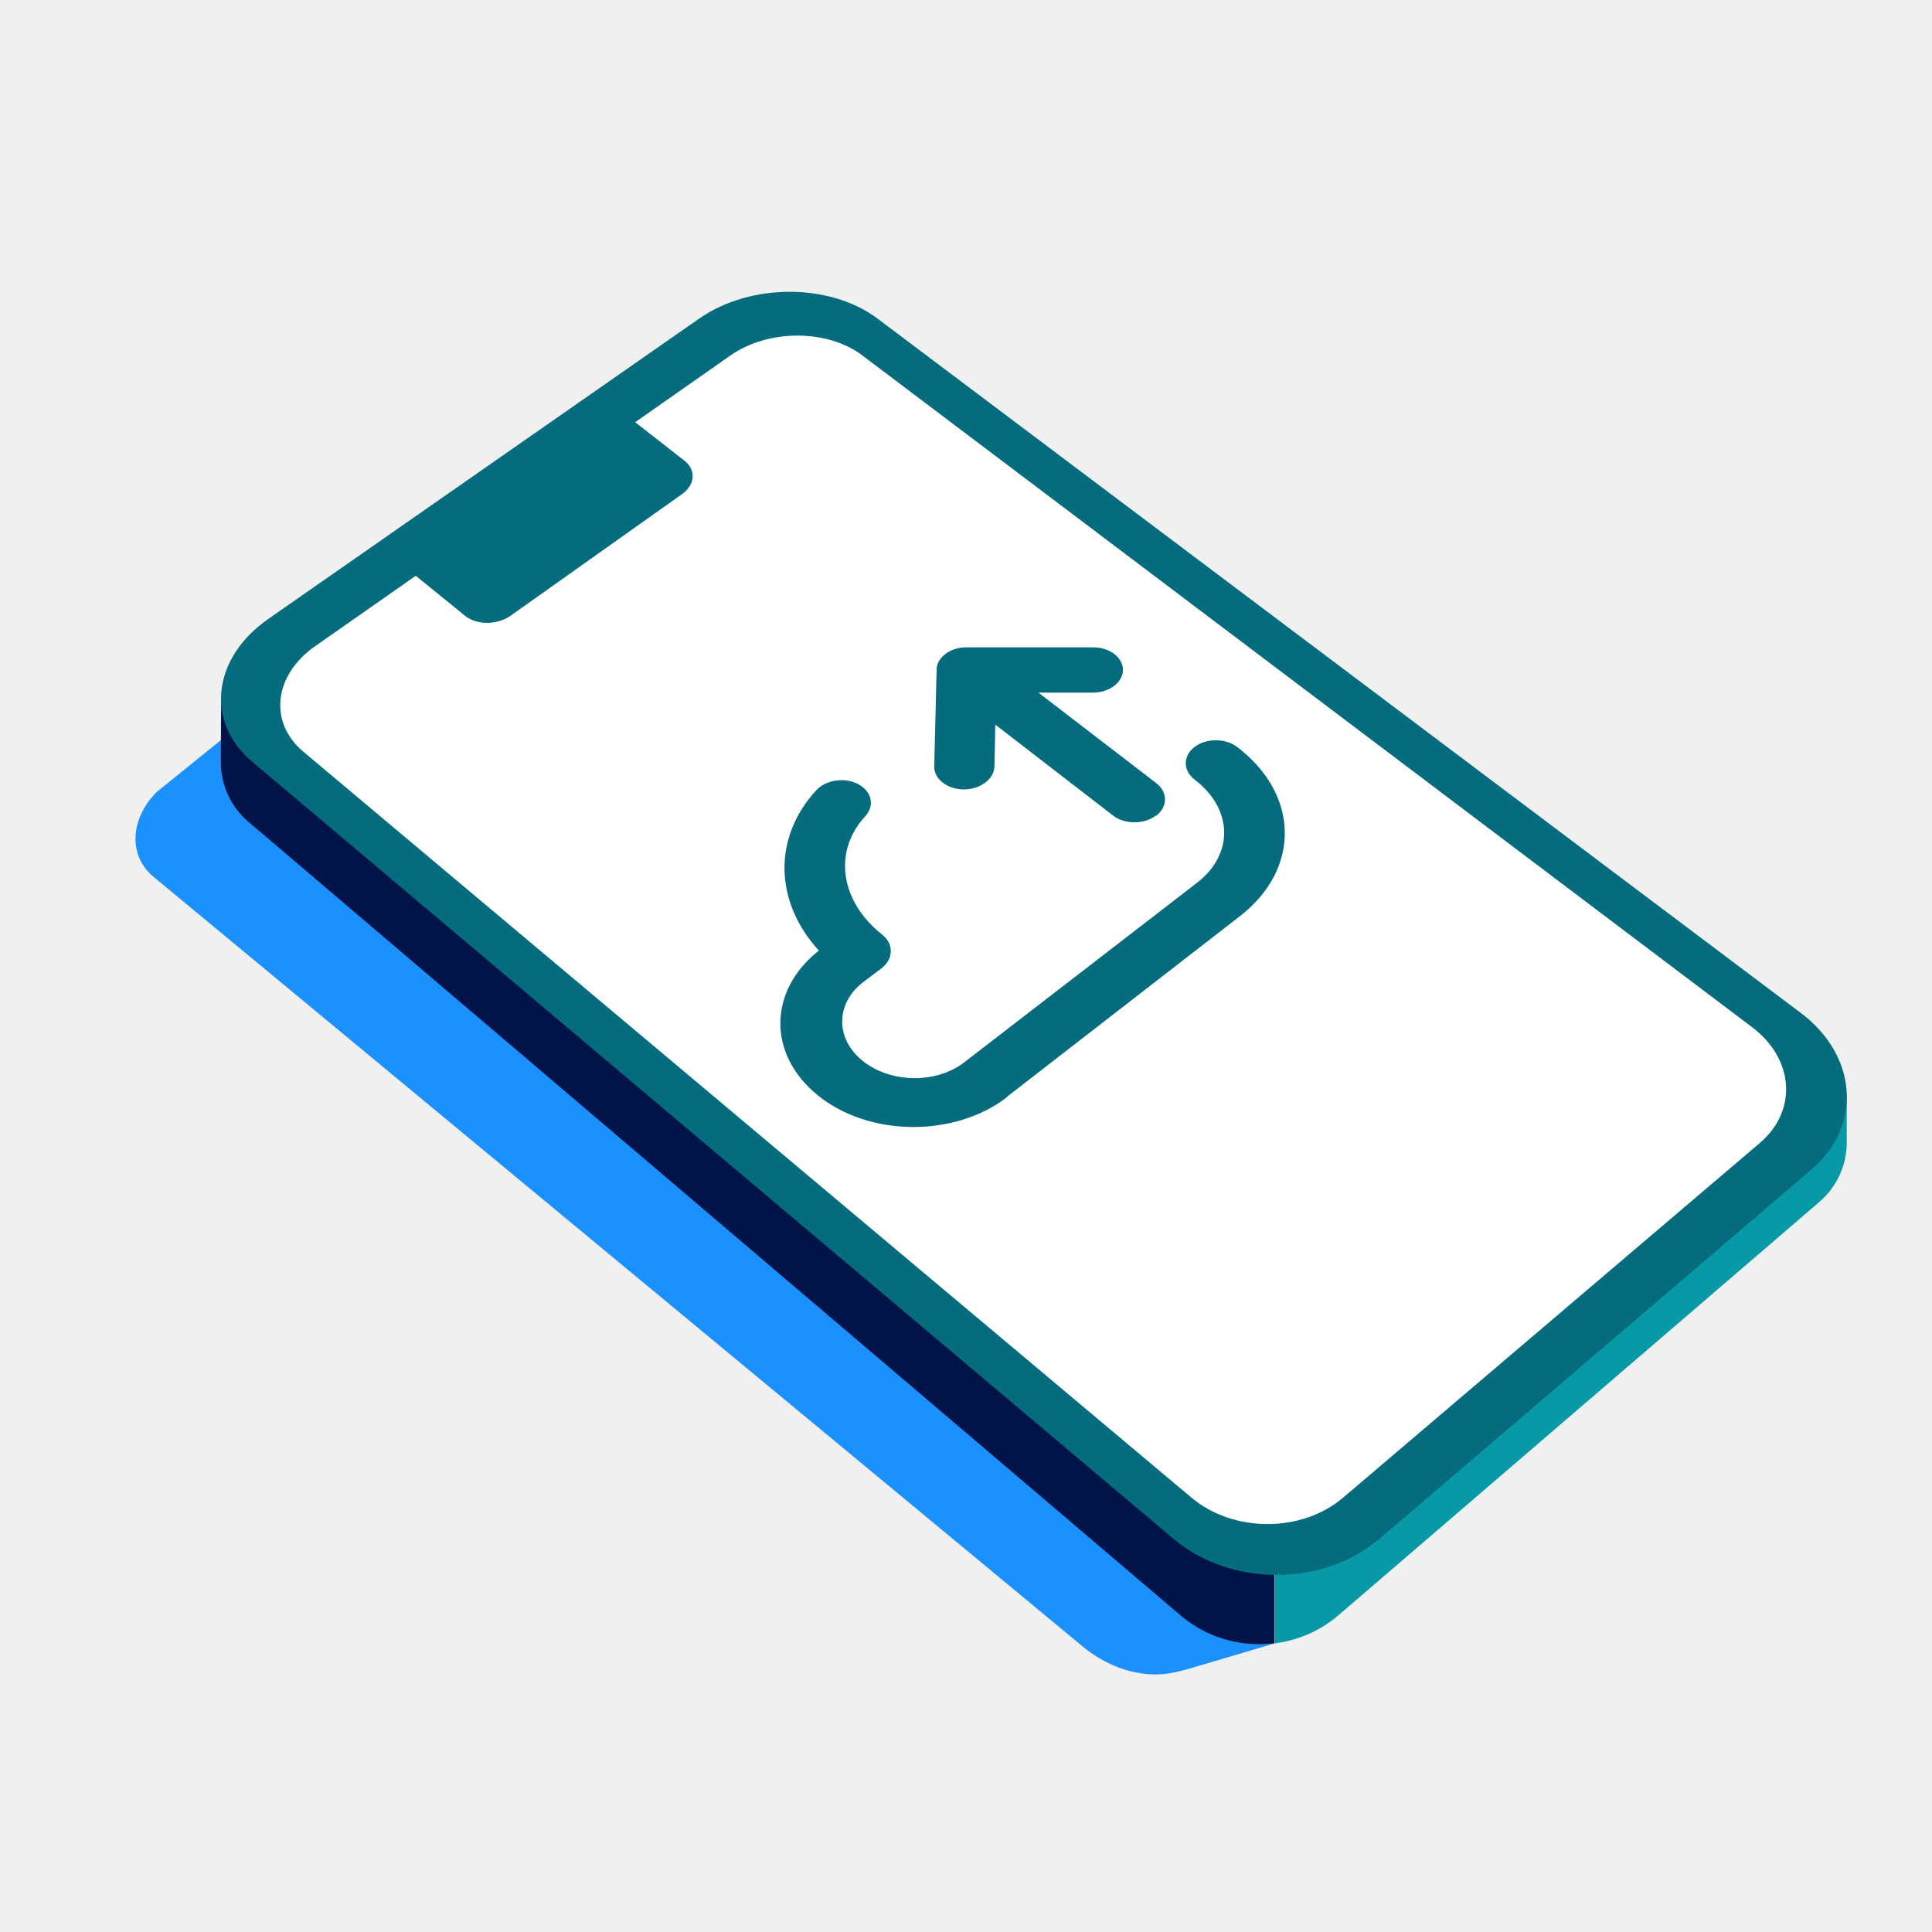
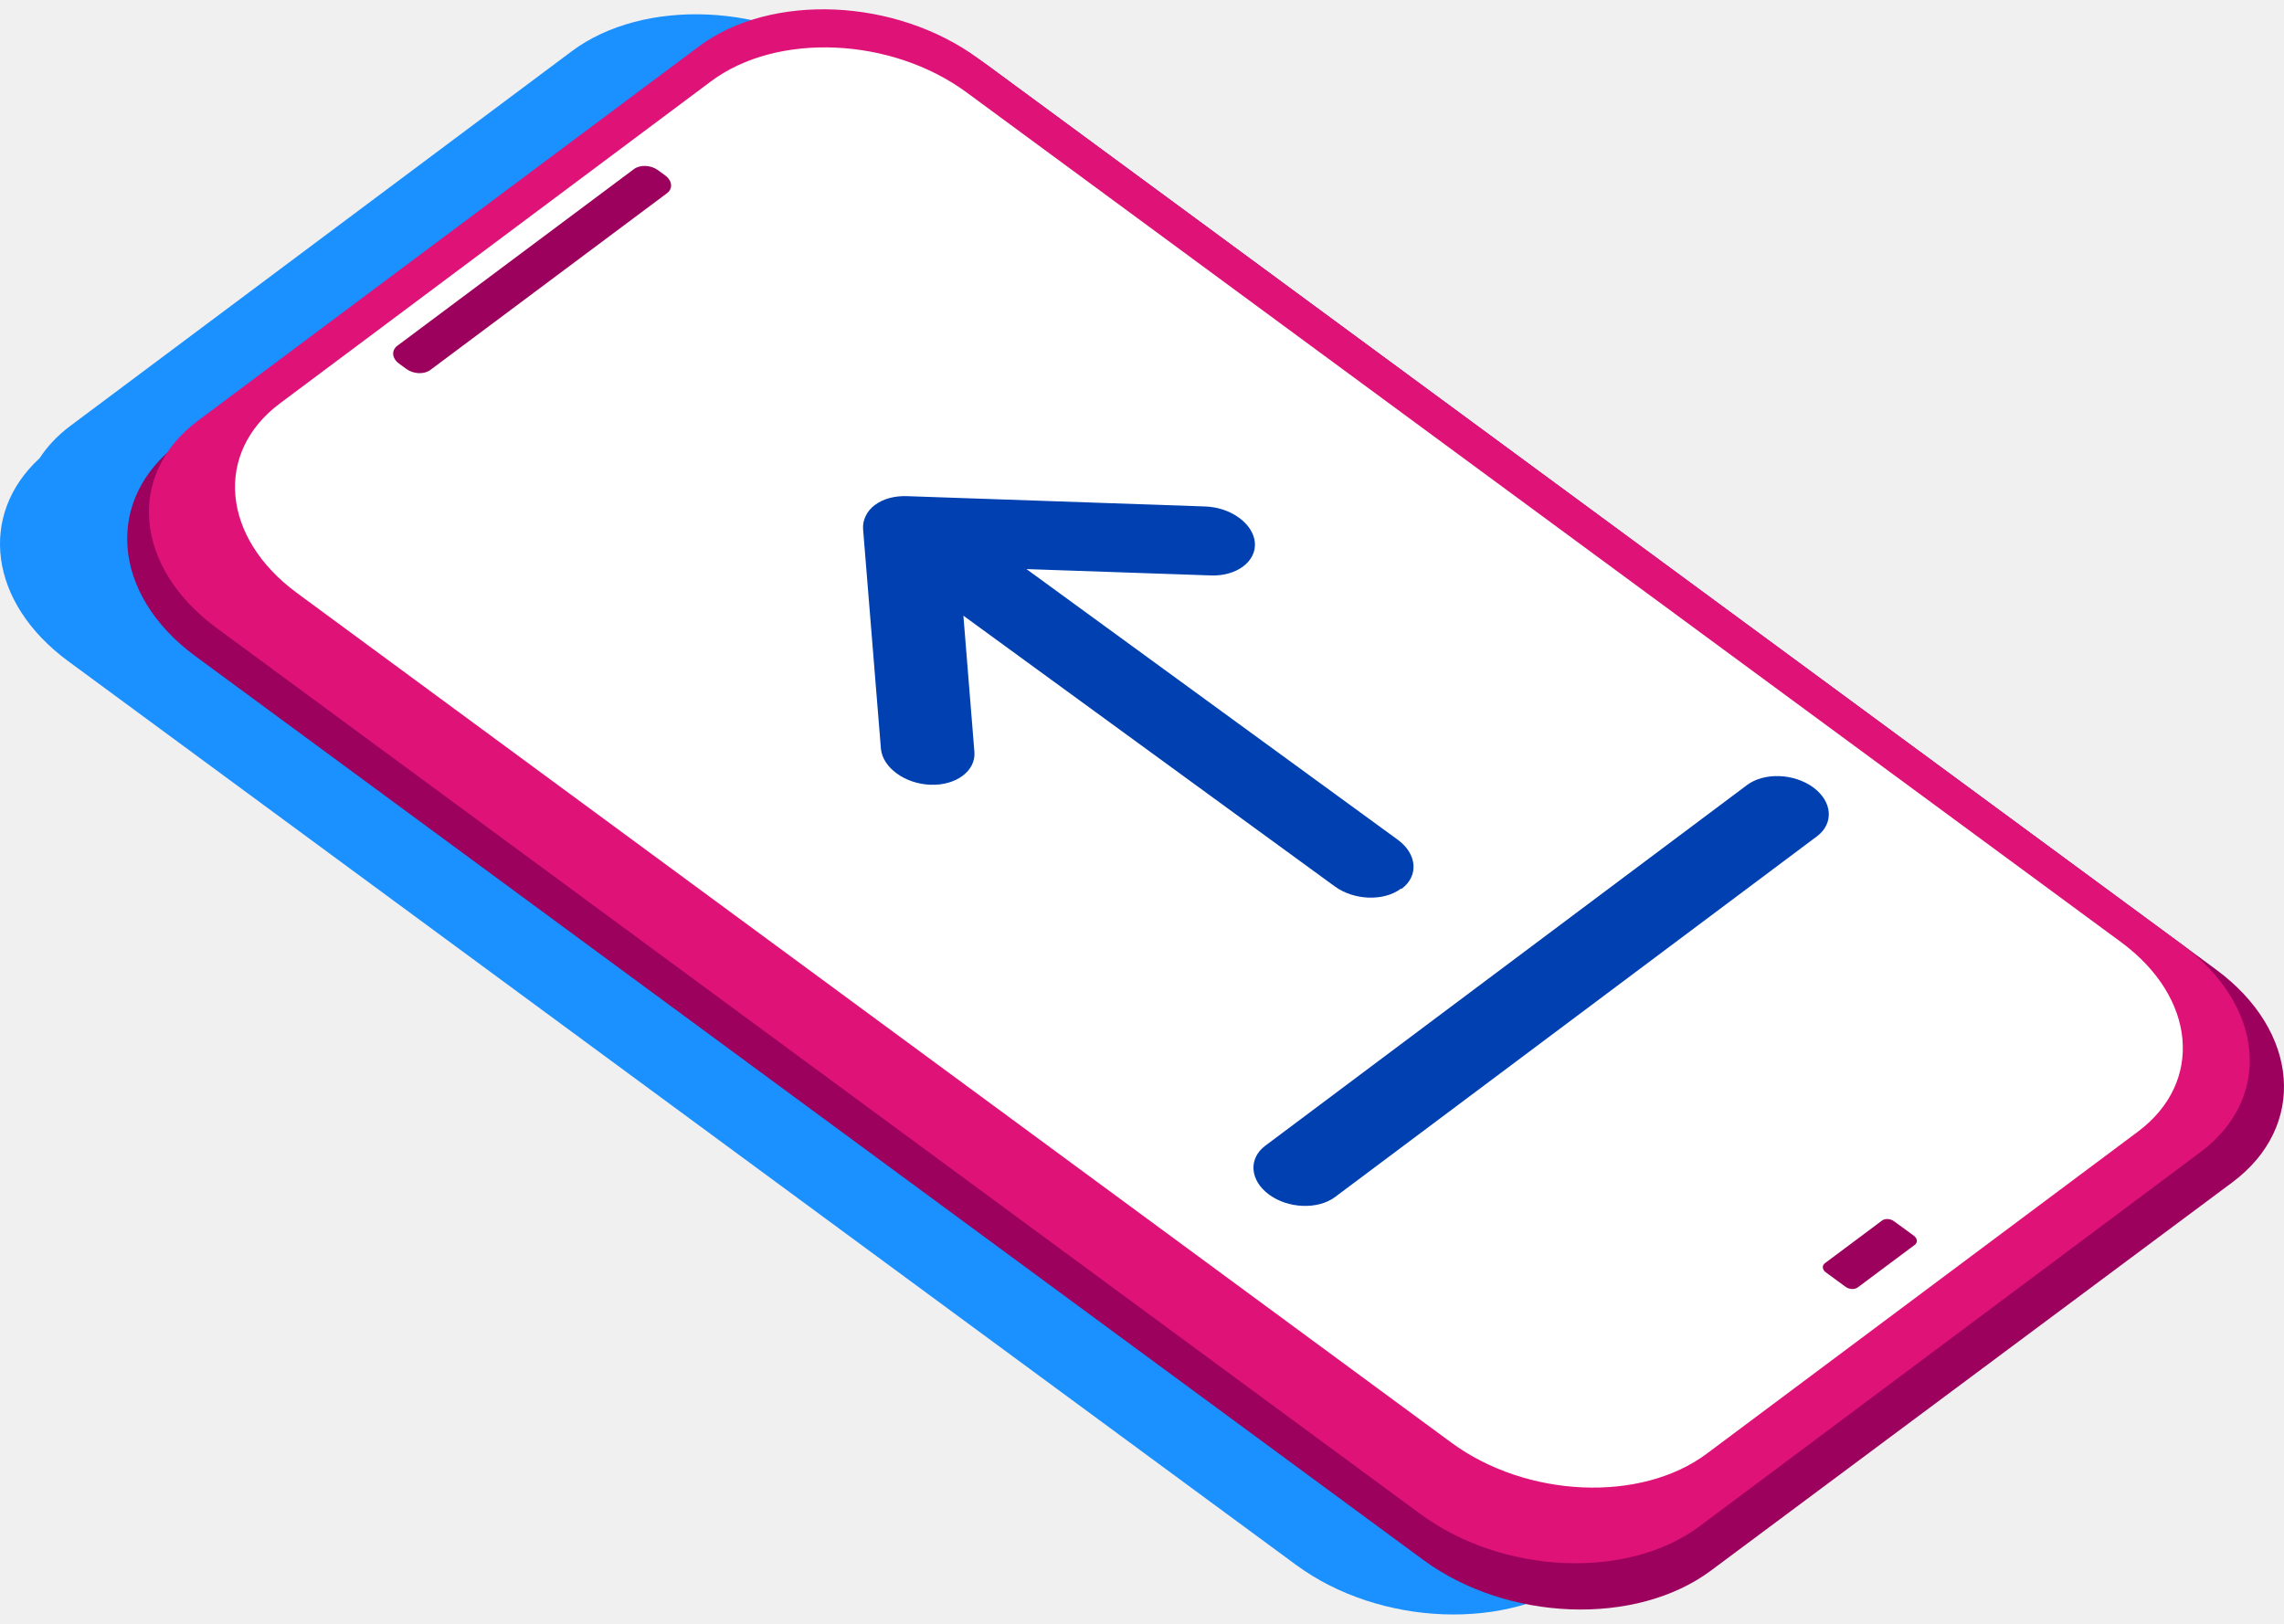
- <svg xmlns="http://www.w3.org/2000/svg" width="45" height="45" viewBox="0 0 45 45" fill="none">
-   <path d="M16.83 8.069C15.861 8.545 3.659 18.44 3.659 18.44C3.08 19 2.942 19.875 3.559 20.409L25.131 38.278C25.192 38.331 25.256 38.383 25.32 38.431C25.788 38.778 26.259 38.963 26.797 38.998C27.111 39.019 27.422 38.948 27.724 38.859L29.689 38.278L19.014 7.946C19.014 7.946 17.799 7.593 16.83 8.069Z" fill="#1B90FF" />
-   <path d="M29.339 35.304L26.92 34.188L5.151 16.324L5.143 17.748C5.143 18.282 5.374 18.791 5.782 19.138L26.917 37.131L27.498 37.626C28.12 38.157 28.918 38.371 29.685 38.273V36.227L29.337 35.304H29.339Z" fill="#00144A" />
-   <path d="M31.388 34.865L29.691 36.23V38.277C30.224 38.21 30.743 37.993 31.176 37.621L31.391 37.437L42.376 27.996C42.783 27.646 43.017 27.137 43.015 26.603V25.516L31.388 34.868V34.865Z" fill="#0899A7" />
-   <path d="M32.123 35.846C30.817 36.962 28.66 36.962 27.338 35.846L5.87 17.738C4.773 16.811 4.949 15.324 6.244 14.42L16.286 7.42C17.477 6.589 19.33 6.589 20.438 7.42L41.945 23.594C43.264 24.587 43.387 26.219 42.196 27.237L32.126 35.846H32.123Z" fill="#046C7C" />
-   <path d="M17.011 8.281L14.794 9.834L15.941 10.729C16.216 10.944 16.194 11.289 15.89 11.506L11.893 14.341C11.579 14.563 11.103 14.563 10.829 14.341L9.684 13.411L7.337 15.053C6.377 15.726 6.251 16.824 7.065 17.508L27.75 34.882C28.729 35.704 30.318 35.704 31.285 34.882L40.99 26.622C41.874 25.869 41.788 24.663 40.812 23.927L20.089 8.281C19.269 7.662 17.896 7.662 17.011 8.281Z" fill="white" />
-   <path d="M25.926 18.996C26.198 19.206 26.647 19.206 26.922 18.996L26.928 19.002C27.203 18.791 27.203 18.448 26.931 18.24L24.187 16.133H25.455C25.837 16.133 26.154 15.895 26.156 15.604C26.156 15.316 25.848 15.078 25.466 15.078H22.52C22.343 15.075 22.164 15.125 22.026 15.228C21.889 15.33 21.825 15.452 21.816 15.577L21.76 17.85C21.752 18.143 22.063 18.387 22.45 18.387C22.834 18.387 23.157 18.143 23.163 17.85L23.182 16.878L25.926 18.996Z" fill="#046C7C" />
-   <path d="M23.455 25.546L28.878 21.341C30.304 20.236 30.265 18.5 28.814 17.398C28.542 17.19 28.096 17.19 27.824 17.398C27.551 17.606 27.549 17.946 27.824 18.157C28.719 18.84 28.747 19.895 27.877 20.565L22.456 24.746C21.808 25.247 20.745 25.231 20.097 24.713C19.449 24.195 19.46 23.367 20.108 22.874L20.529 22.556C20.812 22.34 20.823 21.988 20.551 21.773C19.564 20.989 19.401 19.832 20.15 19.015C20.383 18.766 20.304 18.433 19.993 18.267C19.676 18.096 19.238 18.162 19.014 18.406C17.995 19.51 18.037 21.006 19.073 22.141C17.903 23.063 17.858 24.549 19.053 25.516C20.248 26.482 22.24 26.496 23.464 25.549L23.455 25.546Z" fill="#046C7C" />
+ <svg xmlns="http://www.w3.org/2000/svg" width="45" height="32" viewBox="0 0 45 32" fill="none">
+   <path d="M41.149 19.203L38.285 17.092L16.768 1.253C15.146 0.058 12.681 -0.049 11.262 1.012L1.391 8.389C1.134 8.58 0.932 8.797 0.78 9.03C-0.434 10.147 -0.219 11.879 1.34 13.027L25.531 30.836C27.185 32.055 29.724 32.15 31.2 31.05L41.474 23.399C42.95 22.299 42.806 20.422 41.152 19.203H41.149Z" fill="#1B90FF" />
+   <path d="M43.981 23.301L33.707 30.953C32.231 32.052 29.692 31.957 28.038 30.738L3.847 12.929C2.193 11.71 2.049 9.832 3.525 8.732L13.799 1.081C15.274 -0.019 17.814 0.076 19.468 1.295L43.659 19.105C45.313 20.324 45.456 22.201 43.981 23.301Z" fill="#9B015D" />
+   <path d="M43.36 22.7L33.488 30.076C32.07 31.138 29.605 31.03 27.983 29.835L4.266 12.375C2.645 11.179 2.481 9.352 3.9 8.291L13.771 0.914C15.19 -0.147 17.655 -0.04 19.277 1.155L42.994 18.616C44.615 19.811 44.779 21.638 43.36 22.7Z" fill="#DF1278" />
+   <path d="M42.126 22.298L33.625 28.649C32.328 29.618 30.075 29.52 28.594 28.429L5.848 11.684C4.367 10.593 4.215 8.924 5.512 7.952L14.012 1.6C15.309 0.632 17.562 0.73 19.044 1.821L41.789 18.566C43.27 19.657 43.422 21.326 42.126 22.298Z" fill="white" />
+   <path d="M13.141 3.808L8.477 7.292C8.354 7.382 8.146 7.373 8.006 7.271L7.86 7.164C7.722 7.063 7.708 6.905 7.827 6.815L12.492 3.331C12.614 3.242 12.822 3.251 12.962 3.352L13.108 3.459C13.246 3.561 13.261 3.719 13.141 3.808Z" fill="#9B015D" />
+   <path d="M37.724 24.533L36.603 25.37C36.54 25.418 36.433 25.412 36.361 25.358L35.971 25.072C35.9 25.018 35.894 24.938 35.956 24.893L37.077 24.056C37.139 24.008 37.247 24.014 37.318 24.068L37.709 24.354C37.78 24.407 37.786 24.488 37.724 24.533Z" fill="#9B015D" />
+   <path d="M35.801 16.479L26.307 23.587C25.971 23.841 25.383 23.82 25.005 23.543C24.626 23.266 24.59 22.834 24.927 22.58L34.42 15.471C34.757 15.218 35.344 15.239 35.723 15.516C36.102 15.793 36.137 16.225 35.801 16.479ZM27.601 17.513C27.264 17.766 26.677 17.745 26.298 17.468L18.981 12.133L19.198 14.819C19.228 15.191 18.838 15.483 18.334 15.465C17.827 15.447 17.389 15.126 17.356 14.753L17.005 10.431C16.99 10.249 17.082 10.067 17.234 9.954C17.41 9.823 17.634 9.769 17.878 9.778L23.747 9.981C24.254 9.999 24.692 10.321 24.724 10.693C24.754 11.066 24.364 11.358 23.86 11.34L20.224 11.215L27.541 16.55C27.92 16.828 27.956 17.26 27.619 17.513H27.604H27.601Z" fill="#0040B0" />
</svg>
